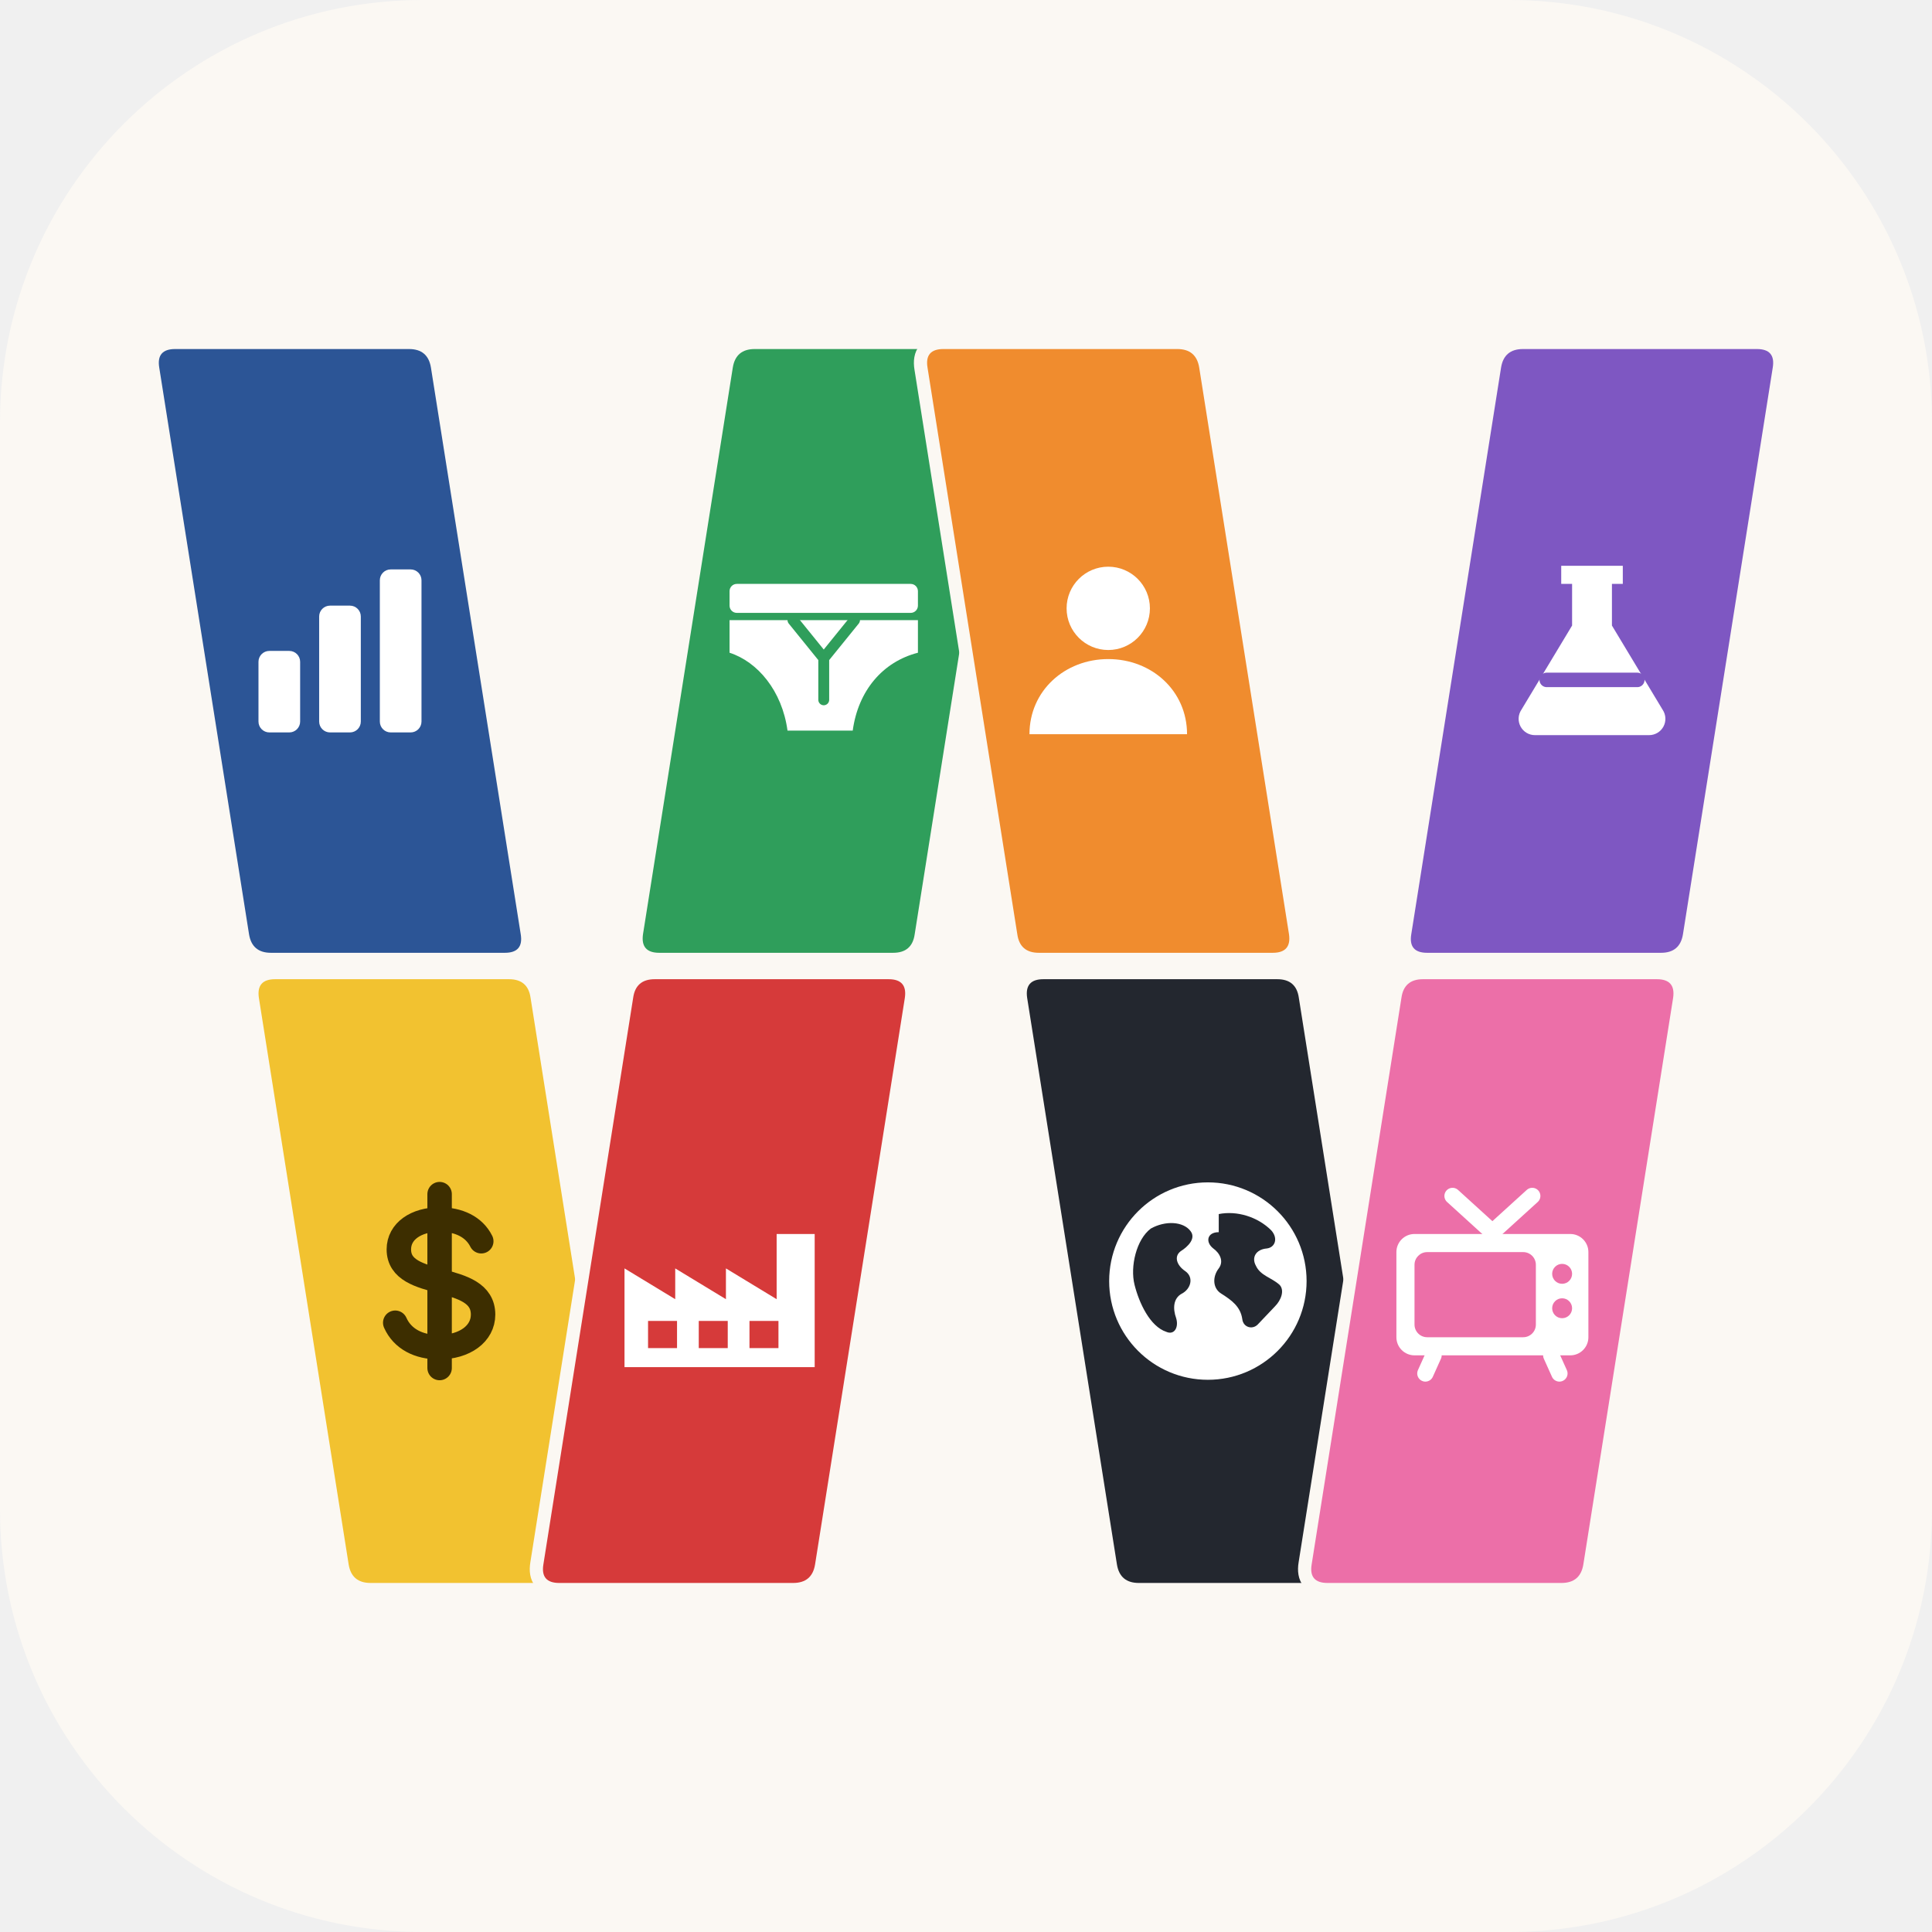
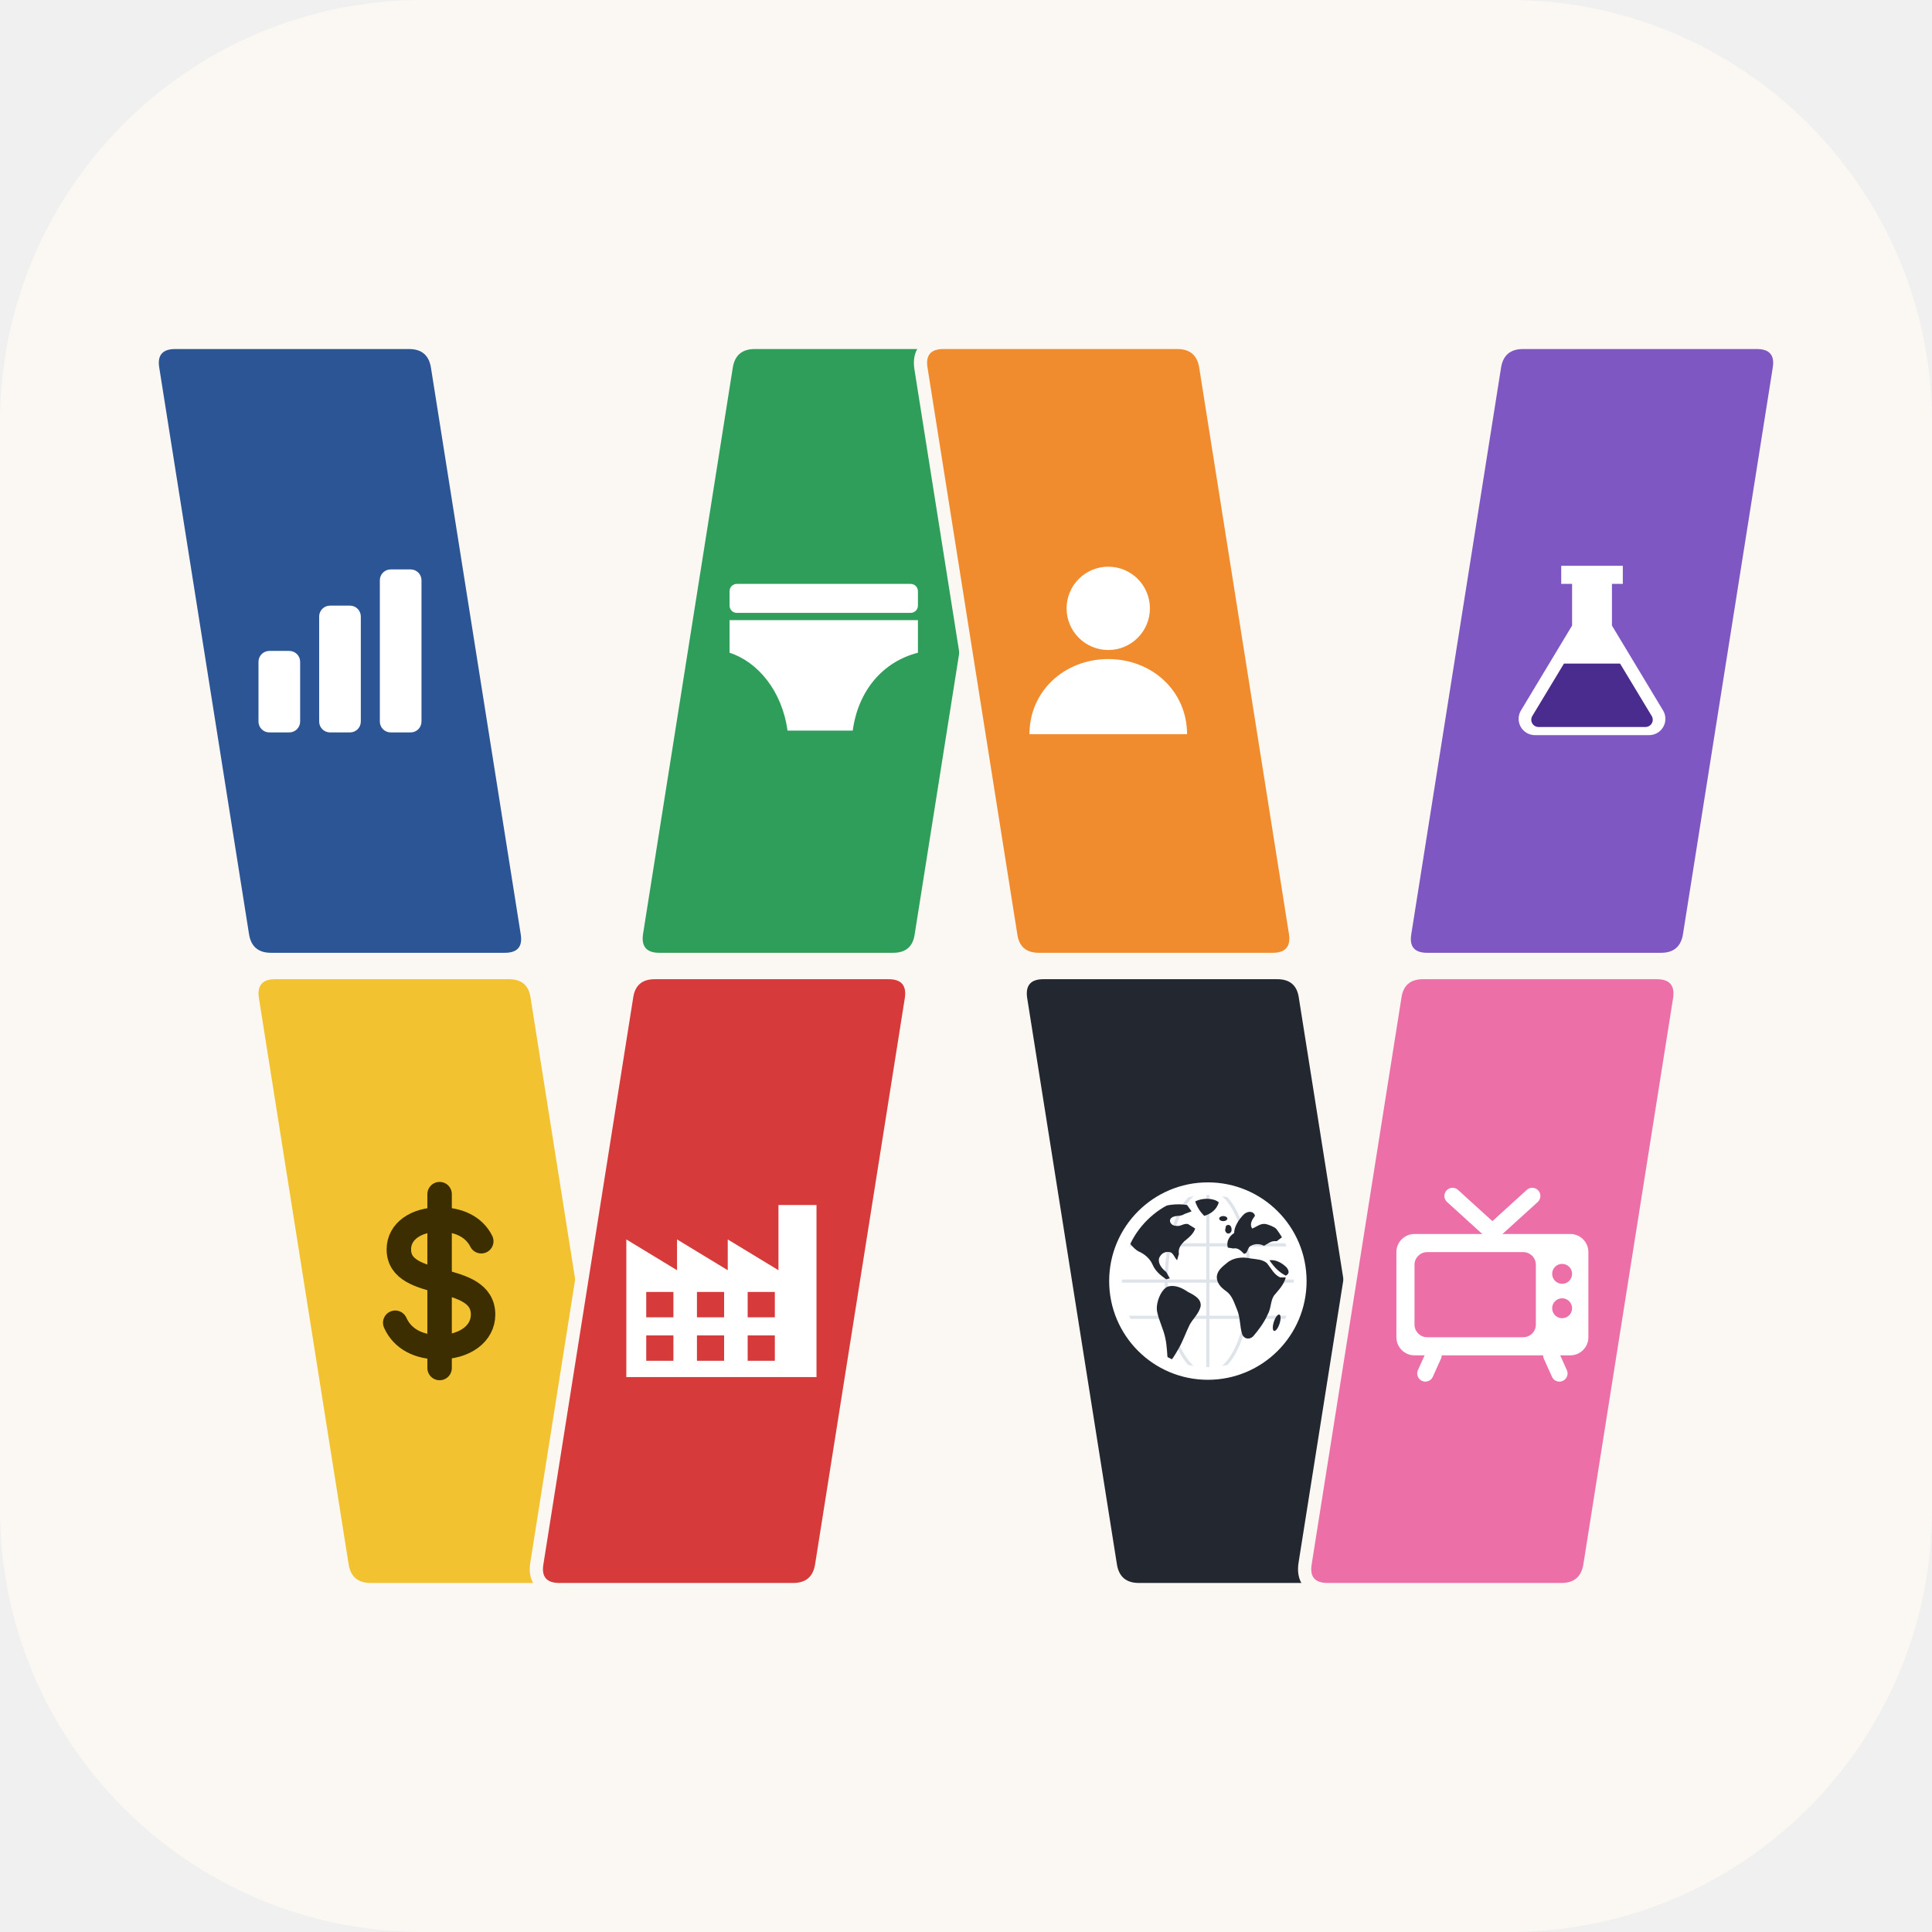
<svg xmlns="http://www.w3.org/2000/svg" viewBox="0 0 512 512">
  <rect width="512" height="512" rx="112" fill="#FBF8F3" />
  <path d="M42.2,97.4 Q41.4,92.5 46.4,92.5 L108.4,92.5 Q113.4,92.5 114.2,97.4 L138.0,247.6 Q138.8,252.5 133.8,252.5 L71.8,252.5 Q66.8,252.5 66.0,247.6Z" fill="#2C5596" stroke="#FBF8F3" stroke-width="7" paint-order="stroke" stroke-linejoin="round" />
  <g transform="translate(61.3 143.7) scale(2.4)" fill="#fff" color="#fff">
    <rect x="3" y="12" width="4.6" height="9" rx="1.2" />
    <rect x="9.7" y="7" width="4.6" height="14" rx="1.2" />
    <rect x="16.4" y="3" width="4.6" height="18" rx="1.2" />
  </g>
  <path d="M68.6,264.4 Q67.9,259.5 72.9,259.5 L134.9,259.5 Q139.9,259.5 140.6,264.4 L164.4,414.6 Q165.2,419.5 160.2,419.5 L98.2,419.5 Q93.2,419.5 92.4,414.6Z" fill="#F2C230" stroke="#FBF8F3" stroke-width="7" paint-order="stroke" stroke-linejoin="round" />
  <g transform="translate(87.7 310.7) scale(2.4)" fill="#3d2e00" color="#3d2e00">
    <path d="M16.6 7.6c-.8-1.6-2.5-2.4-4.6-2.4-2.6 0-4.5 1.3-4.5 3.3 0 4.6 9.3 2.4 9.3 7.2 0 2.1-2 3.6-4.9 3.6-2.2 0-4-.9-4.8-2.7M12 2.4v19.2" fill="none" stroke="currentColor" stroke-width="2.7" stroke-linecap="round" stroke-linejoin="round" />
  </g>
  <path d="M167.8,264.4 Q168.5,259.5 173.5,259.5 L235.5,259.5 Q240.5,259.5 239.8,264.4 L216.0,414.6 Q215.2,419.5 210.2,419.5 L148.2,419.5 Q143.2,419.5 144.0,414.6Z" fill="#D63A3A" stroke="#FBF8F3" stroke-width="7" paint-order="stroke" stroke-linejoin="round" />
  <g transform="translate(163.1 310.7) scale(2.4)" fill="#fff" color="#fff">
-     <path d="M1 21.5V10.6l5.6 3.4v-3.4l5.6 3.4v-3.4l5.6 3.4V6.8h4.2v14.7z" />
-     <rect x="3.6" y="16.4" width="3.2" height="3" fill="#D63A3A" />
-     <rect x="9.2" y="16.4" width="3.2" height="3" fill="#D63A3A" />
-     <rect x="14.8" y="16.4" width="3.2" height="3" fill="#D63A3A" />
+     <path d="M1.2 22.6V7.4l5.6 3.4V7.4l5.6 3.4V7.4l5.6 3.4V3.6h4.2v19z" />
+     <g fill="#D63A3A">
+       <rect x="3.4" y="13.2" width="3" height="2.8" />
+       <rect x="9" y="13.2" width="3" height="2.8" />
+       <rect x="14.6" y="13.2" width="3" height="2.8" />
+       <rect x="3.4" y="18" width="3" height="2.8" />
+       <rect x="9" y="18" width="3" height="2.8" />
+       <rect x="14.6" y="18" width="3" height="2.8" />
+     </g>
  </g>
  <path d="M194.2,97.4 Q195.0,92.5 200.0,92.5 L262.0,92.5 Q267.0,92.5 266.2,97.4 L242.4,247.6 Q241.7,252.5 236.7,252.5 L174.7,252.5 Q169.7,252.5 170.4,247.6Z" fill="#2F9E5B" stroke="#FBF8F3" stroke-width="7" paint-order="stroke" stroke-linejoin="round" />
  <g transform="translate(189.5 143.7) scale(2.4)" fill="#fff" color="#fff">
    <rect x="1.6" y="4.6" width="20.8" height="3.2" rx=".8" />
    <path d="M1.6 8.6h20.8v3.6c-3.9 1-6.6 4.2-7.2 8.6H8C7.4 16.4 4.7 13.2 1.6 12.2z" />
-     <path d="M8.6 8.6l3.4 4.2 3.4-4.2M12 12.8v4.6" fill="none" stroke="#2F9E5B" stroke-width="1.2" stroke-linecap="round" stroke-linejoin="round" />
  </g>
  <path d="M245.8,97.4 Q245.0,92.5 250.0,92.5 L312.0,92.5 Q317.0,92.5 317.8,97.4 L341.6,247.6 Q342.3,252.5 337.3,252.5 L275.3,252.5 Q270.3,252.5 269.6,247.6Z" fill="#F08C2E" stroke="#FBF8F3" stroke-width="7" paint-order="stroke" stroke-linejoin="round" />
  <g transform="translate(264.9 143.7) scale(2.4)" fill="#fff" color="#fff">
    <circle cx="12" cy="7.3" r="4.6" />
    <path d="M3.3 21.2c0-4.8 3.9-8.3 8.7-8.3s8.7 3.5 8.7 8.3z" />
  </g>
  <path d="M272.2,264.4 Q271.5,259.5 276.5,259.5 L338.5,259.5 Q343.5,259.5 344.2,264.4 L368.0,414.6 Q368.8,419.5 363.8,419.5 L301.8,419.5 Q296.8,419.5 296.0,414.6Z" fill="#23272F" stroke="#FBF8F3" stroke-width="7" paint-order="stroke" stroke-linejoin="round" />
  <g transform="translate(291.3 310.7) scale(2.4)" fill="#fff" color="#fff">
    <circle cx="12" cy="12" r="10.2" />
+     <g fill="none" stroke="#dfe4ea" stroke-width=".35">
+       <ellipse cx="12" cy="12" rx="4.6" ry="10.2" />
+       <path d="M12 1.8v20.4M2.6 8h18.8M2.6 16h18.8M1.8 12h20.4" />
+     </g>
    <g fill="#23272F">
-       <path d="M5.7 6.2c1.6-.9 3.6-.8 4.4.3.6.8-.3 1.7-1.1 2.2-.8.6-.4 1.6.5 2.2 1 .7.6 2-.4 2.5-.9.5-1 1.6-.6 2.7.3 1-.2 1.9-1.1 1.5C5.6 17 4.4 14.4 3.9 12.4c-.5-2 .2-5 1.8-6.2z" />
-       <path d="M13.2 4.6c2-.4 4.3.3 5.8 1.8.8.9.4 1.9-.5 2-1.2.1-1.7 1-1.2 1.9.5 1.1 1.7 1.3 2.6 2.1.6.6.2 1.7-.5 2.4l-1.9 2c-.6.6-1.6.3-1.7-.6-.2-1.4-1.2-2.1-2.3-2.8-1-.6-1-1.9-.3-2.8.6-.8.1-1.7-.6-2.2-.9-.7-.7-1.8.6-1.8z" />
+       <path d="M2.9 7.1C3.4 5.8 4.6 4.6 6.1 4c1.2-.4 2.5-.6 3.6-.4l.5.7-.8.3c-.4.3-1 .1-1.4.4-.4.3-.1.9.5.9.5.1.8-.3 1.3-.2l.8.5c-.2.6-.7 1-1.2 1.4-.4.4-.7.8-.6 1.4l-.2.7c-.3-.3-.4-.8-.8-.9-.6-.1-1 .2-1.2.7-.1.6.3 1.1.8 1.5l.4.7-.4.1c-.6-.4-1.2-.9-1.5-1.6-.3-.7-.9-1.2-1.6-1.5-.5-.3-1-.9-1.4-1.6z" />
+       <path d="M10.6 3.2c.8-.4 2-.4 2.6.1-.2.8-.9 1.3-1.6 1.5-.5-.5-.8-1-1-1.6z" />
+       <ellipse cx="13.7" cy="5.1" rx=".45" ry=".28" />
+       <path d="M7.6 12.6c.7-.2 1.5.1 2.2.6.8.4 1.5.8 1.4 1.6-.2.8-.8 1.3-1.2 2-.4.8-.7 1.7-1.2 2.6-.4.7-.8 1.4-1.2 1.7-.1-.9-.1-1.9-.3-2.8-.2-1-.7-1.9-.9-2.9-.2-.9.4-2.5 1.2-2.8z" />
+       <path d="M14.2 8.3c-.2-.7.2-1.3.7-1.6 0-.7.5-1.5 1.1-2.1.5-.4 1.1-.3 1.2.2-.4.5-.6 1-.3 1.4.5-.2.9-.6 1.5-.5.8.2 1.6.7 2 1.3l-.8.6c-.6-.1-1 .3-1.4.5-.6-.3-1.2-.2-1.6.1-.3.4-.2.7-.6.8-.4-.4-.7-.7-1.2-.6z" />
+       <path d="M14 5.9c.4-.3.7.1.6.6-.2.4-.6.3-.7-.1z" />
+       <path d="M14.1 10c.7-.6 1.7-.7 2.6-.5.7.1 1.3.1 1.8.5.5.6.8 1.3 1.5 1.6h.6c-.2.8-.8 1.4-1.3 2-.4.6-.3 1.4-.7 2.1-.4.9-1 1.7-1.6 2.4-.4.4-1 .3-1.2-.2-.3-.9-.2-1.9-.6-2.8-.3-.7-.5-1.5-1.2-2-.6-.4-1.1-1-1-1.7.1-.6.6-1 1.1-1.4z" />
+       <path d="M18.8 9.7c.7-.1 1.4.3 1.9.8.3.4.3.7-.1.9-.6-.3-1.2-.8-1.8-1.7z" />
+       <ellipse cx="19.6" cy="16.6" rx=".33" ry=".95" transform="rotate(18 19.6 16.6)" />
    </g>
    <circle cx="12" cy="12" r="10.2" fill="none" stroke="currentColor" stroke-width="1.4" />
  </g>
  <path d="M371.4,264.4 Q372.1,259.5 377.1,259.5 L439.1,259.5 Q444.1,259.5 443.4,264.4 L419.6,414.6 Q418.8,419.5 413.8,419.5 L351.8,419.5 Q346.8,419.5 347.6,414.6Z" fill="#EC6FA8" stroke="#FBF8F3" stroke-width="7" paint-order="stroke" stroke-linejoin="round" />
  <g transform="translate(366.7 310.7) scale(2.4)" fill="#fff" color="#fff">
    <path d="M7.6 2.6 12 6.6l4.4-4" fill="none" stroke="currentColor" stroke-width="1.8" stroke-linecap="round" stroke-linejoin="round" />
    <rect x="1.4" y="6.8" width="21.2" height="13.4" rx="2" />
    <rect x="3.4" y="8.8" width="13.4" height="9.4" rx="1.4" fill="#EC6FA8" />
    <circle cx="19.7" cy="11.2" r="1.1" fill="#EC6FA8" />
    <circle cx="19.7" cy="15" r="1.1" fill="#EC6FA8" />
    <path d="M5.5 20.2 4.6 22.2M18.5 20.2l.9 2" stroke="currentColor" stroke-width="1.8" stroke-linecap="round" />
  </g>
  <path d="M397.8,97.4 Q398.6,92.5 403.6,92.5 L465.6,92.5 Q470.6,92.5 469.8,97.4 L446.0,247.6 Q445.2,252.5 440.2,252.5 L378.2,252.5 Q373.2,252.5 374.0,247.6Z" fill="#7E57C2" stroke="#FBF8F3" stroke-width="7" paint-order="stroke" stroke-linejoin="round" />
  <g transform="translate(393.1 143.7) scale(2.4)" fill="#fff" color="#fff">
    <path d="M8.6 2.6h6.8v2h-1.2v4.6l5.6 9.3a1.8 1.8 0 0 1-1.5 2.8H5.7a1.8 1.8 0 0 1-1.5-2.8l5.6-9.3V4.6H8.6z" />
-     <path d="M7 15.2h10" stroke="#7E57C2" stroke-width="1.6" stroke-linecap="round" />
+     <path d="M8.9 13.4h6.2l3.5 5.8a.8.8 0 0 1-.7 1.2H6.1a.8.8 0 0 1-.7-1.2z" fill="#4A2C8F" />
  </g>
</svg>
